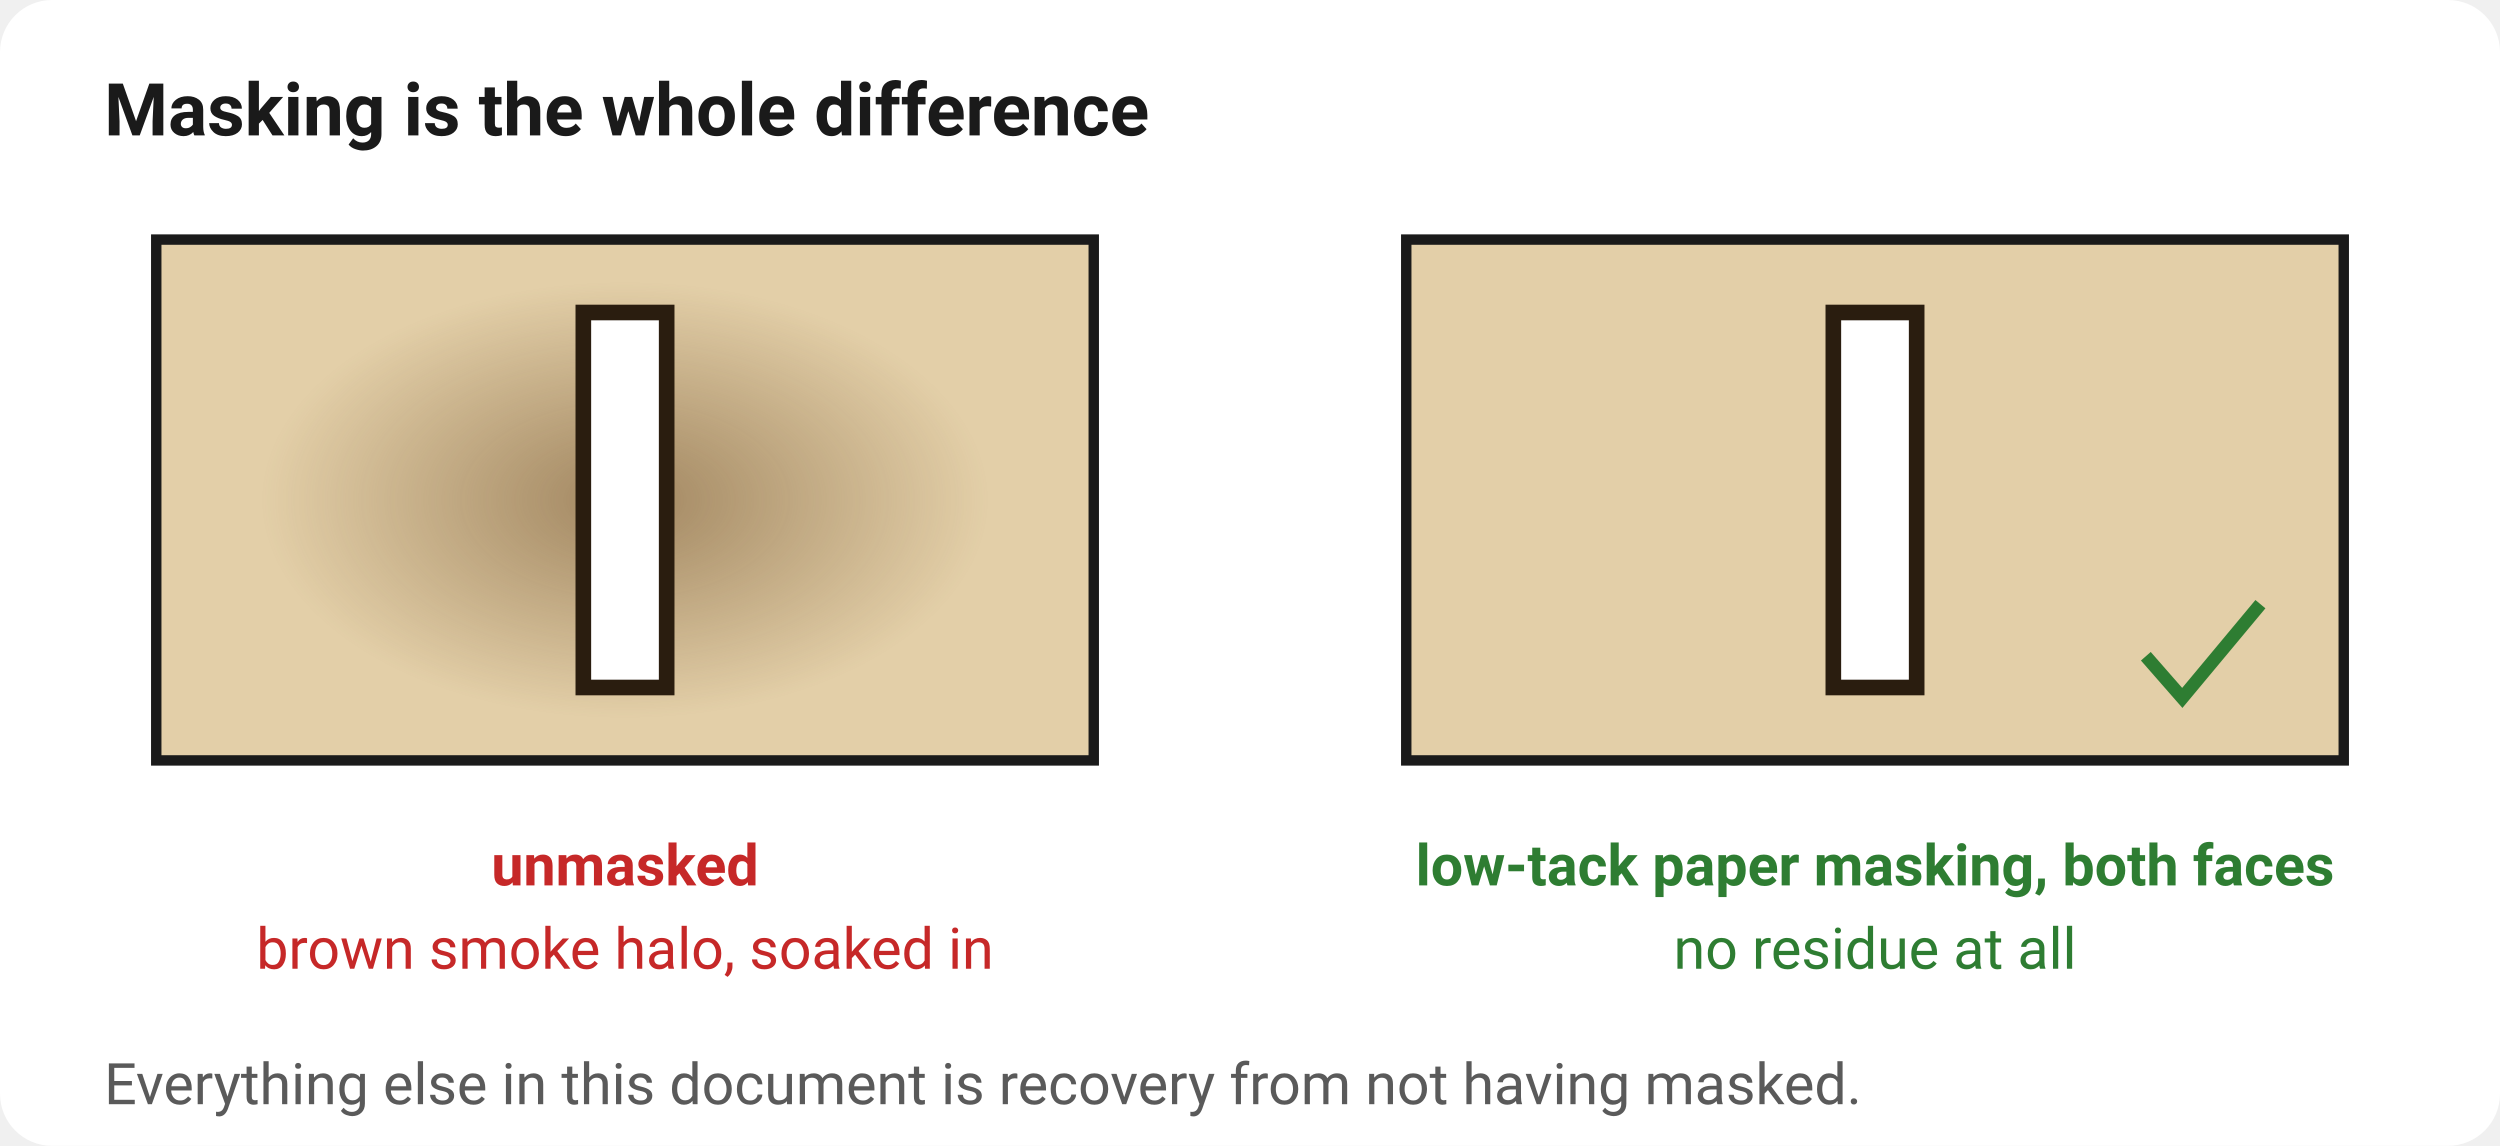
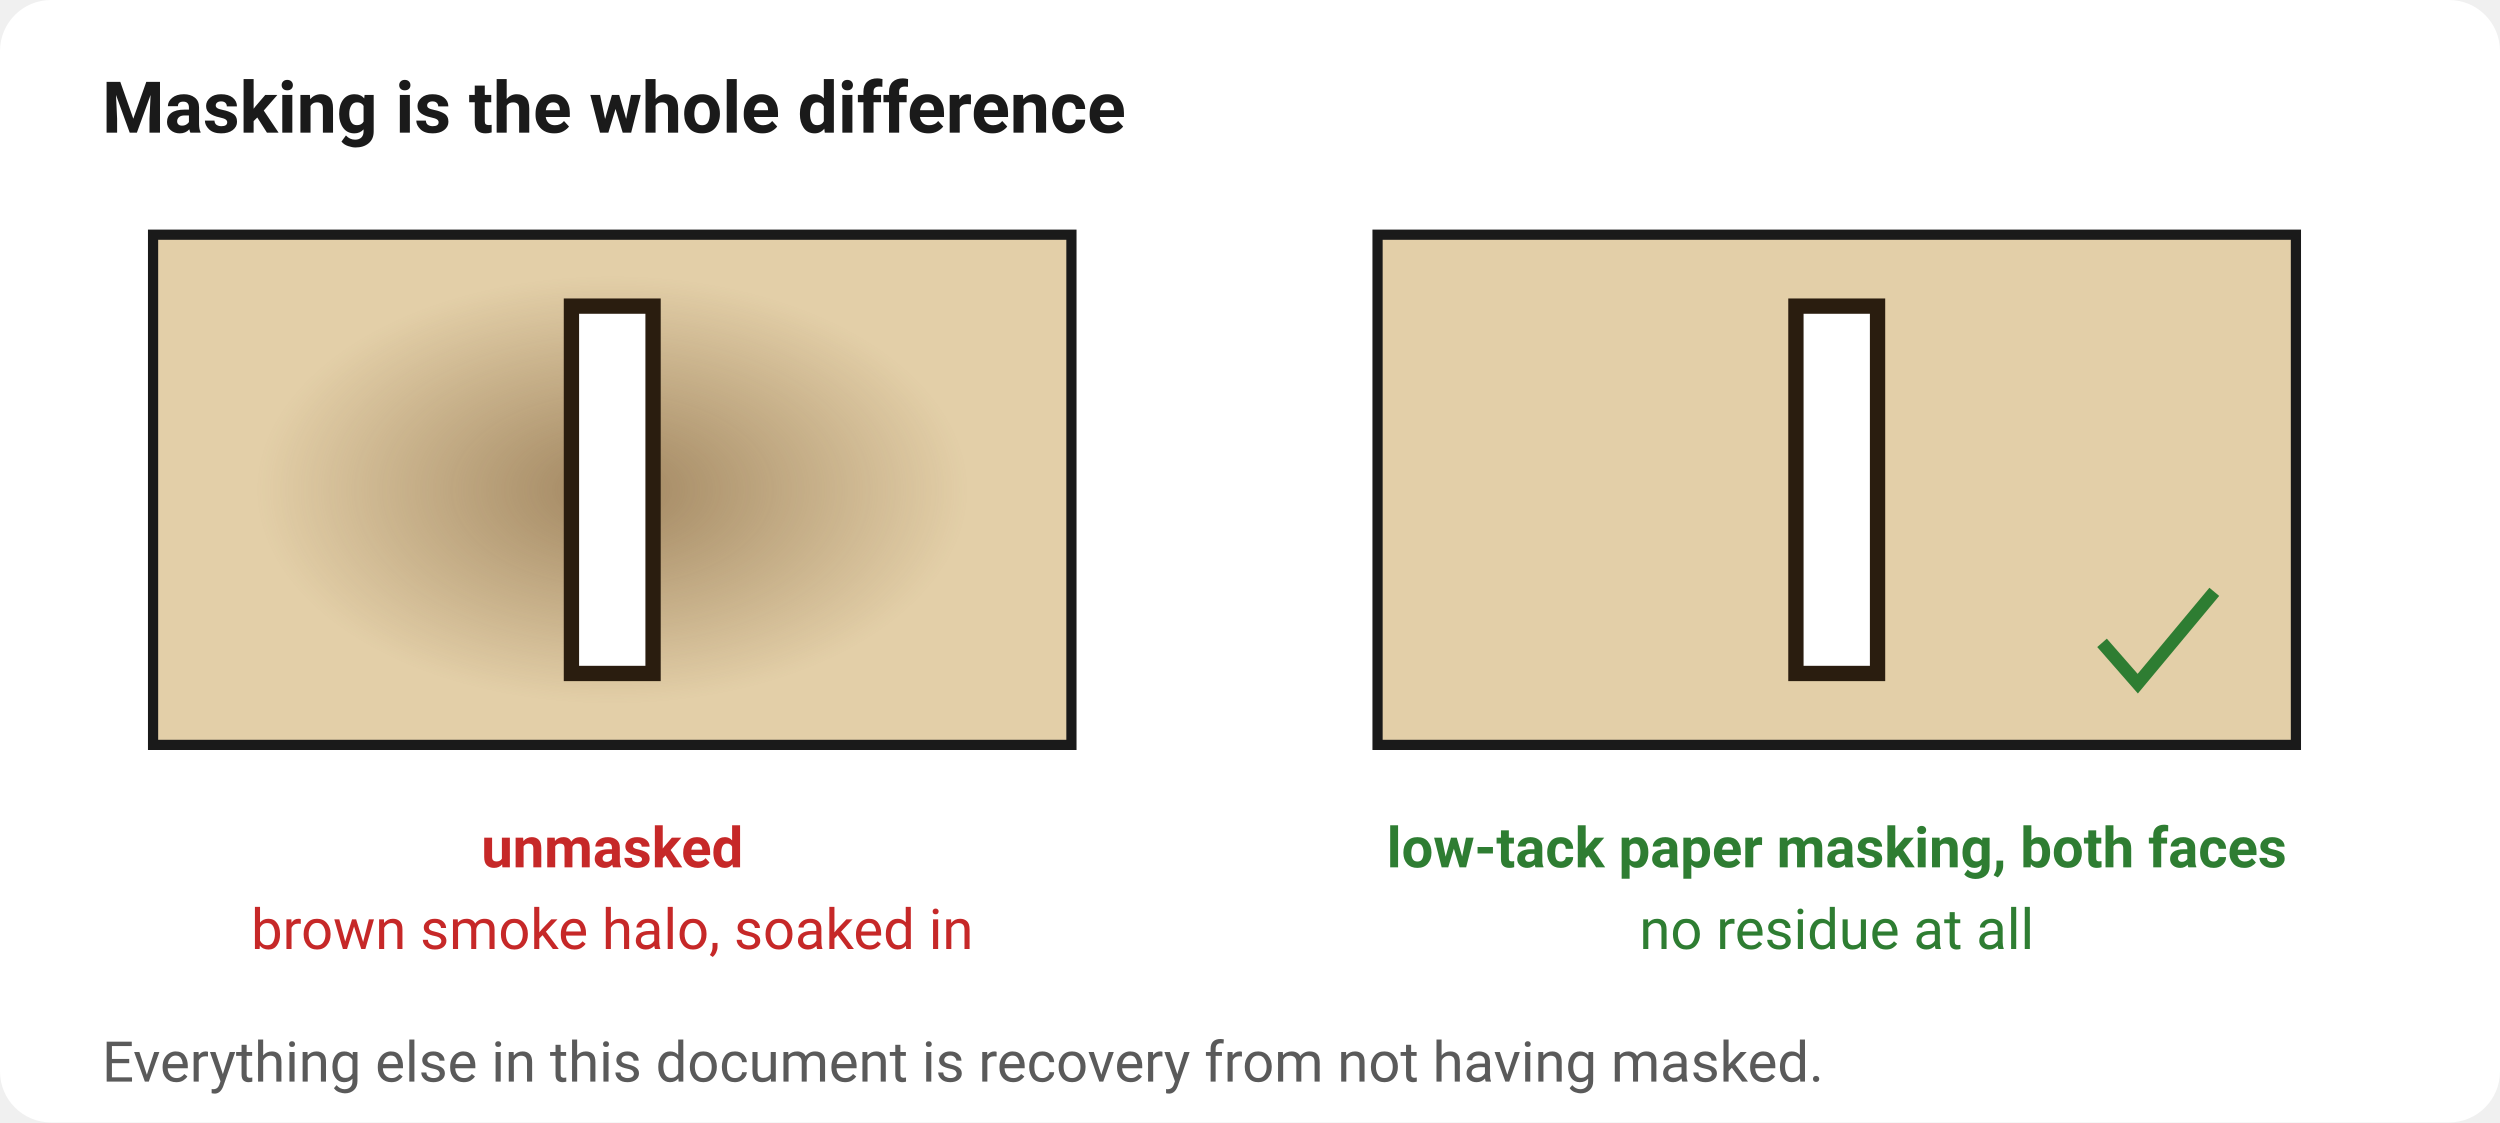
- <svg xmlns="http://www.w3.org/2000/svg" viewBox="0 0 480 220" width="480" height="220" role="img" aria-label="A masked and an unmasked cut side by side">
-   <rect x="0" y="0" width="480" height="220" rx="10" fill="#ffffff" />
+ <svg xmlns="http://www.w3.org/2000/svg" viewBox="0 0 490 220" width="490" height="220" role="img" aria-label="A masked and an unmasked cut side by side">
+   <rect x="0" y="0" width="490" height="220" rx="10" fill="#ffffff" />
  <defs>
    <radialGradient id="halo">
      <stop offset="0%" stop-color="#6b4a25" stop-opacity="0.55" />
      <stop offset="100%" stop-color="#6b4a25" stop-opacity="0" />
    </radialGradient>
  </defs>
  <g font-family="system-ui, -apple-system, Segoe UI, Roboto, sans-serif" font-size="11" fill="#1a1a1a">
    <text x="20" y="26" font-size="14" font-weight="600">Masking is the whole difference</text>
    <rect x="30" y="46" width="180" height="100" fill="#e3cfa8" stroke="#1a1a1a" stroke-width="2" />
    <ellipse cx="120" cy="96" rx="70" ry="42" fill="url(#halo)" />
    <rect x="112" y="60" width="16" height="72" fill="#ffffff" stroke="#2a1d0f" stroke-width="3" />
    <text x="120" y="170" text-anchor="middle" font-weight="600" fill="#c62828">unmasked</text>
    <text x="120" y="186" text-anchor="middle" fill="#c62828">brown smoke halo, soaked in</text>
    <rect x="270" y="46" width="180" height="100" fill="#e3cfa8" stroke="#1a1a1a" stroke-width="2" />
    <rect x="352" y="60" width="16" height="72" fill="#ffffff" stroke="#2a1d0f" stroke-width="3" />
    <g stroke="#2e7d32" stroke-width="2.5" fill="none">
      <path d="M412 126 l7 8 l15 -18" />
    </g>
    <text x="360" y="170" text-anchor="middle" font-weight="600" fill="#2e7d32">low-tack paper masking, both faces</text>
    <text x="360" y="186" text-anchor="middle" fill="#2e7d32">no residue at all</text>
    <text x="20" y="212" font-size="11" fill="#5a5a5a">Everything else in this document is recovery from not having masked.</text>
  </g>
</svg>
